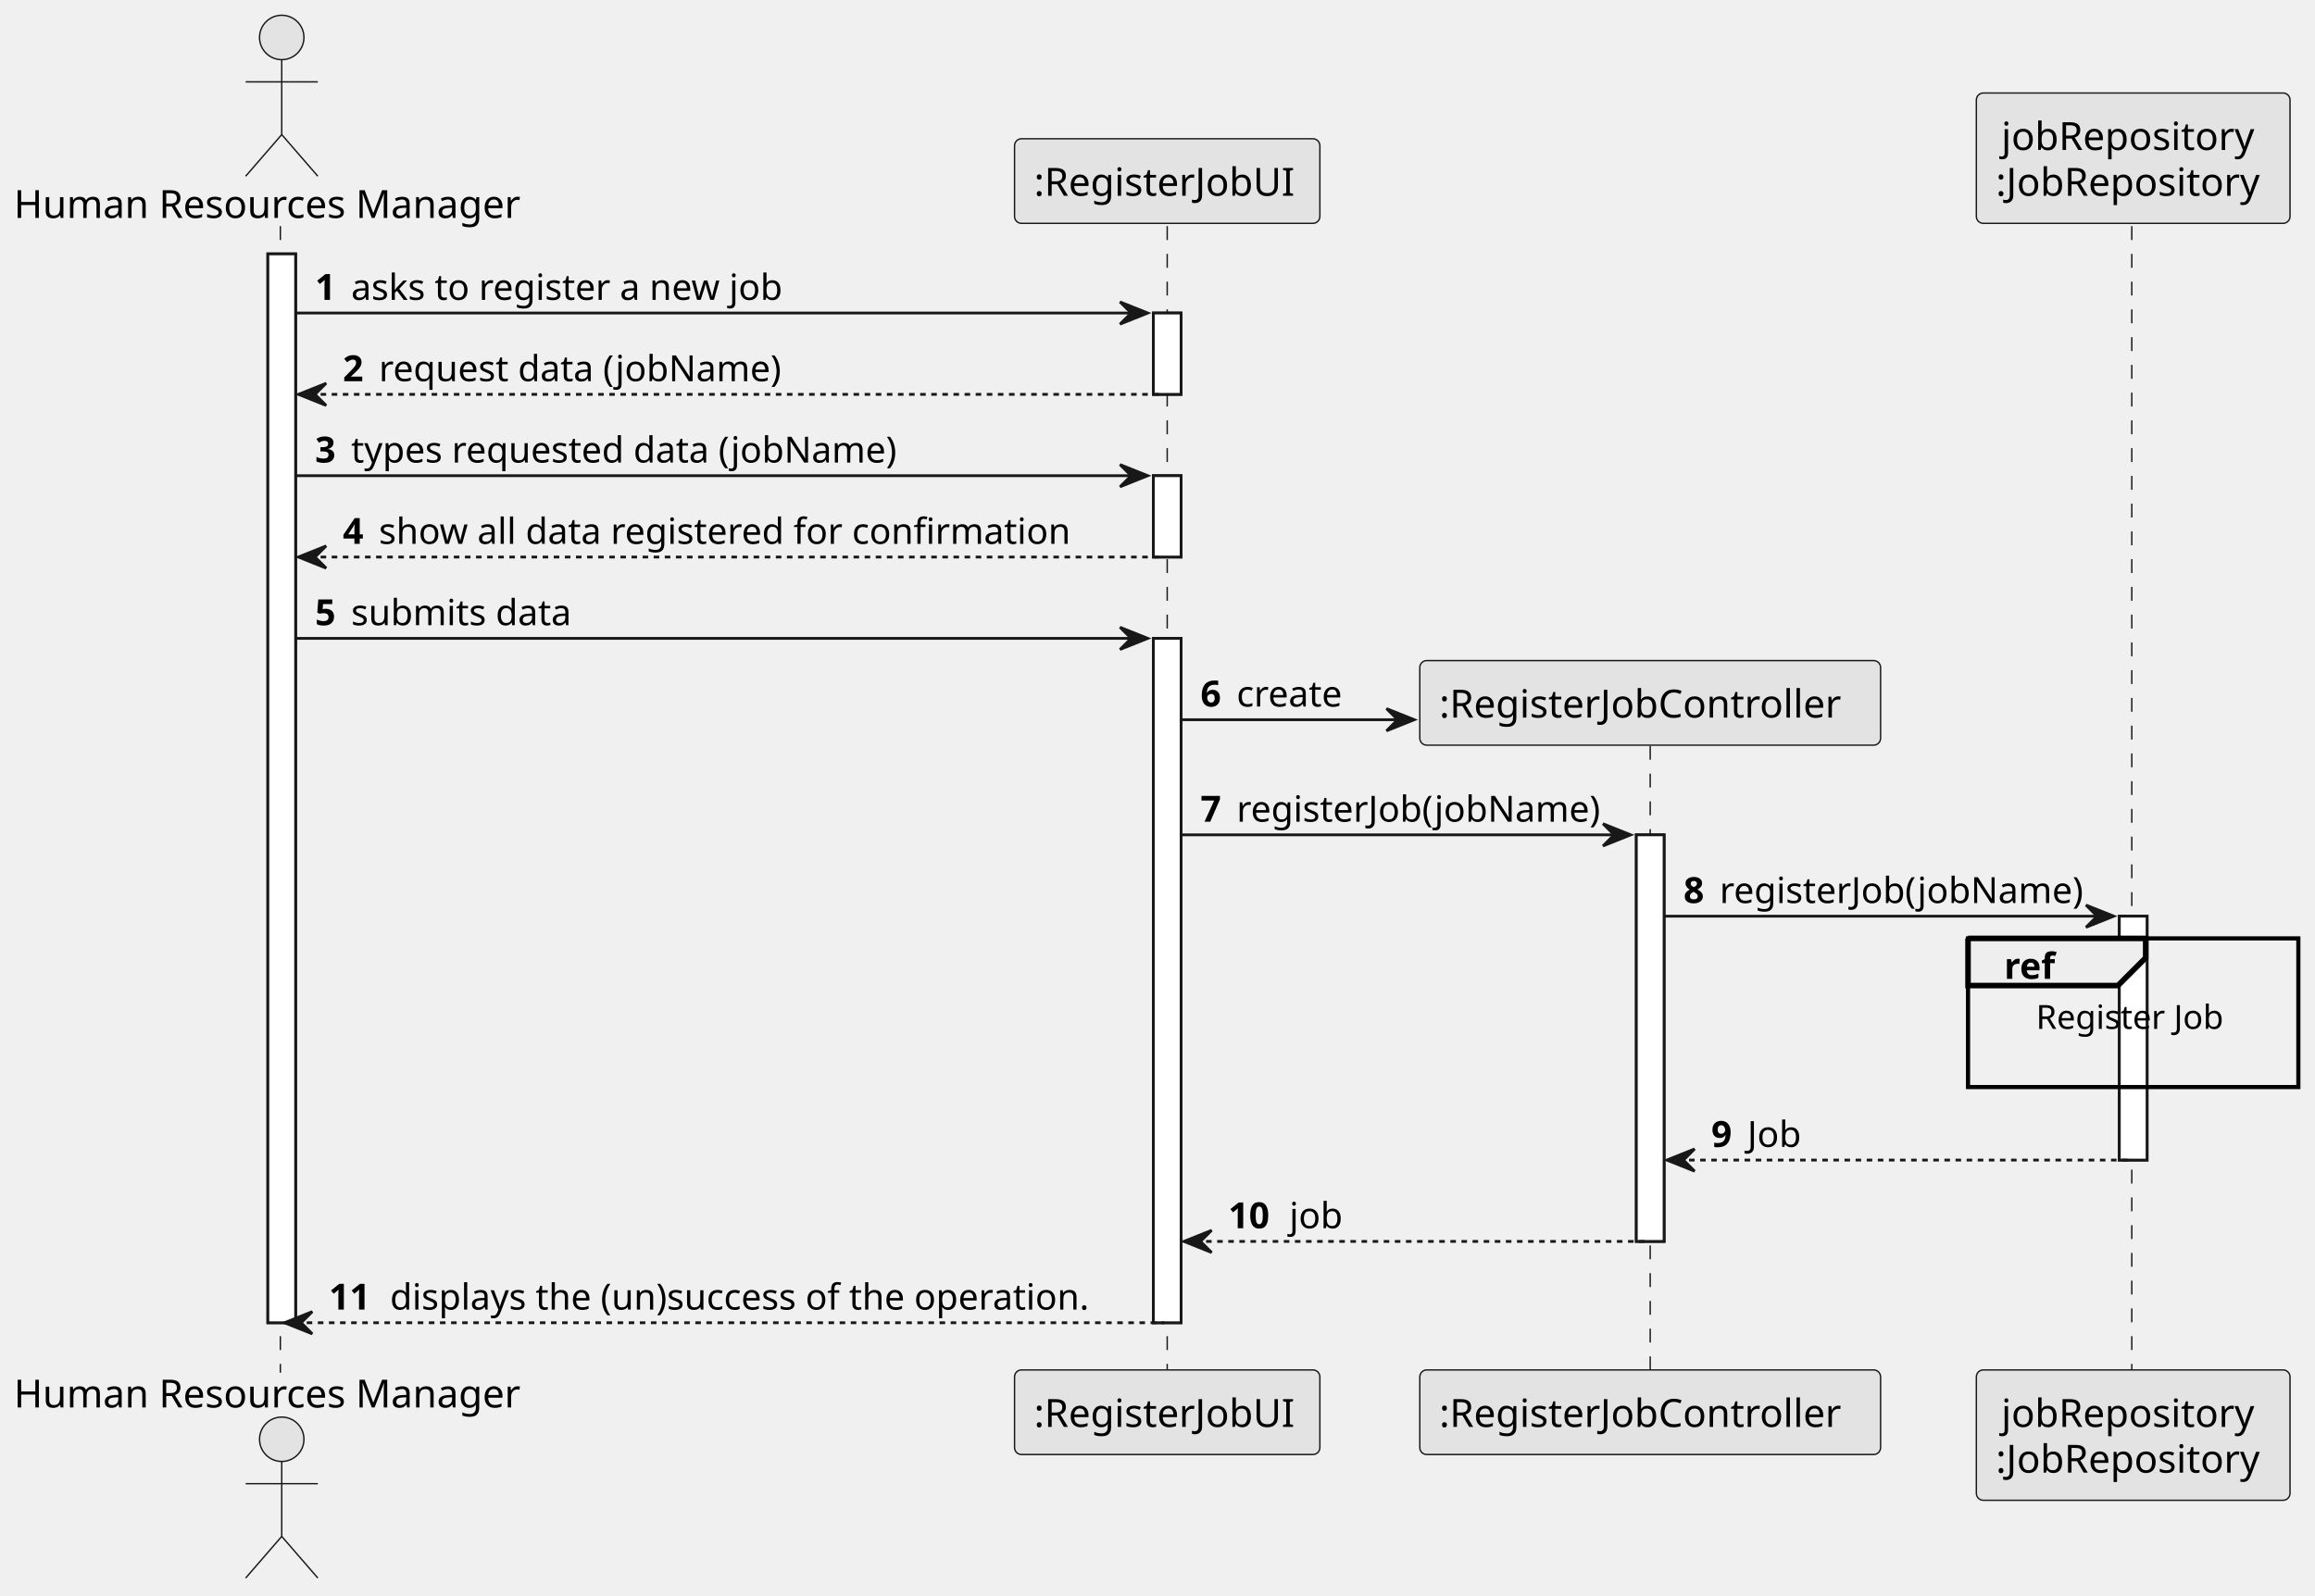
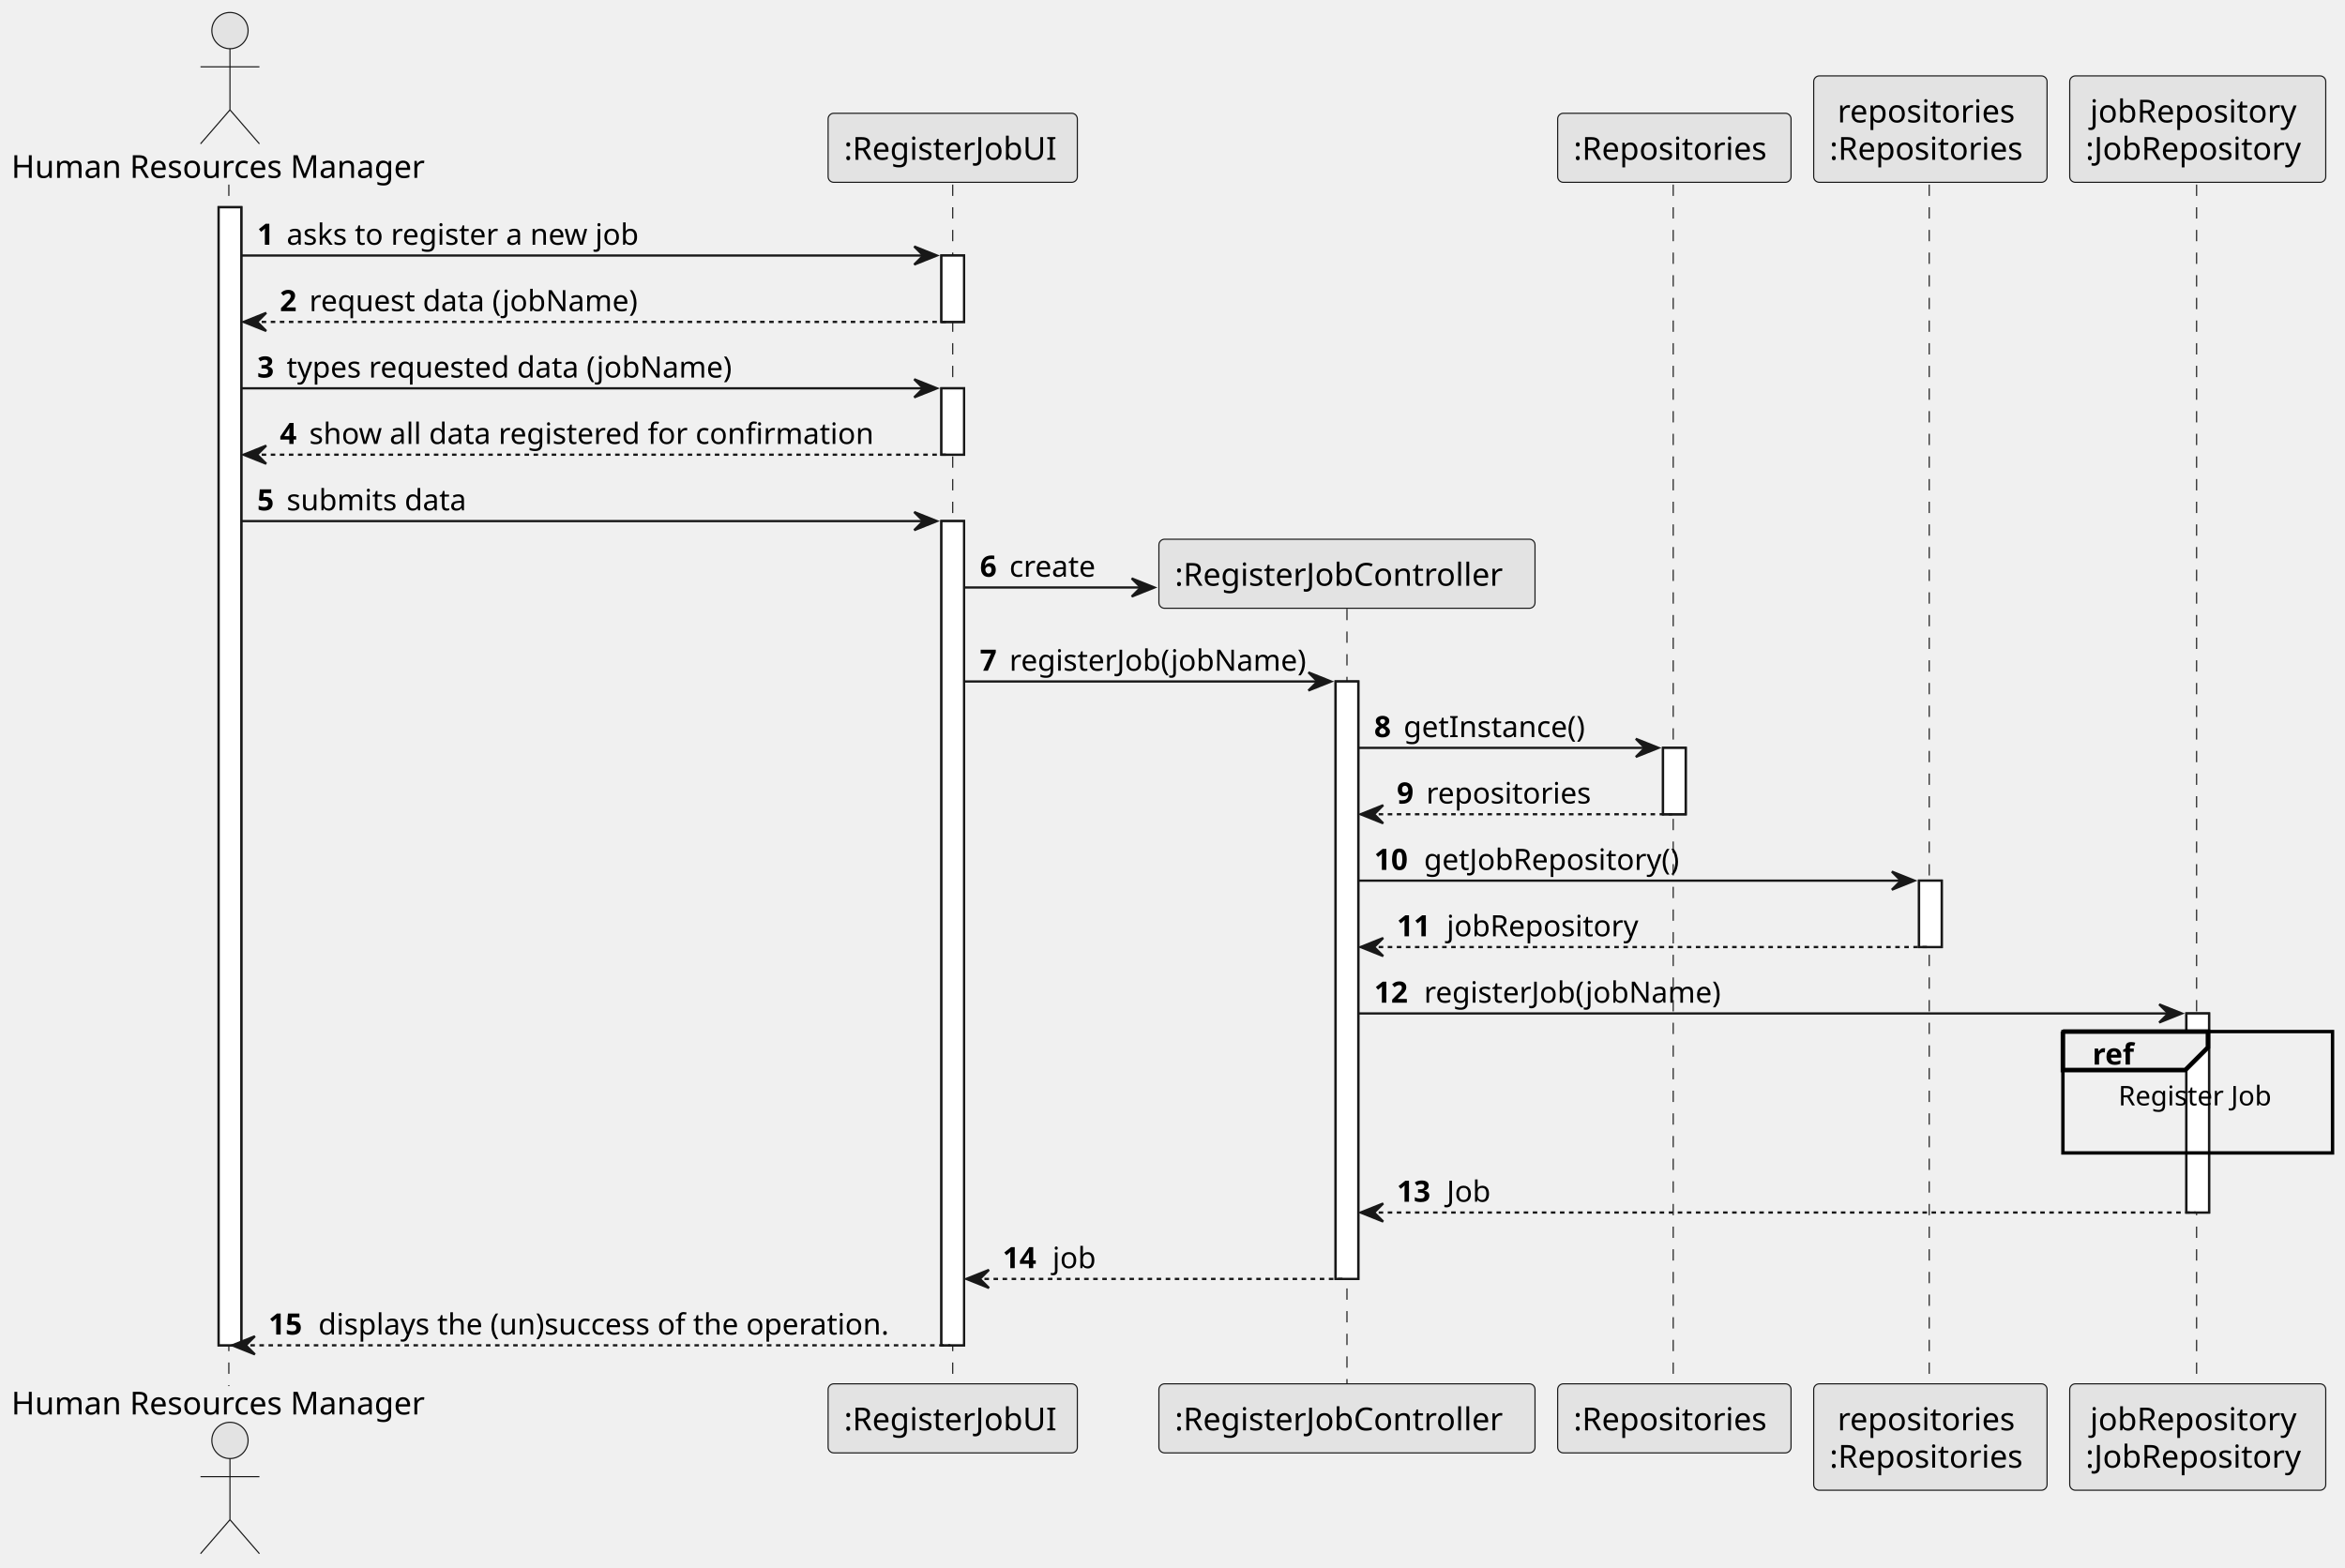
- <svg xmlns="http://www.w3.org/2000/svg" contentStyleType="text/css" height="575px" preserveAspectRatio="none" style="width:834px;height:575px;background:#FFFFFF;" version="1.1" viewBox="0 0 834 575" width="834px" zoomAndPan="magnify">
+ <svg xmlns="http://www.w3.org/2000/svg" contentStyleType="text/css" height="692px" preserveAspectRatio="none" style="width:1035px;height:692px;background:#FFFFFF;" version="1.1" viewBox="0 0 1035 692" width="1035px" zoomAndPan="magnify">
  <defs />
  <g>
-     <rect fill="#FFFFFF" height="385.17" style="stroke:#181818;stroke-width:1.0;" width="10" x="96.5" y="91.488" />
+     <rect fill="#FFFFFF" height="502.412" style="stroke:#181818;stroke-width:1.0;" width="10" x="96.5" y="91.488" />
    <rect fill="#FFFFFF" height="29.311" style="stroke:#181818;stroke-width:1.0;" width="10" x="415.5" y="112.799" />
    <rect fill="#FFFFFF" height="29.311" style="stroke:#181818;stroke-width:1.0;" width="10" x="415.5" y="171.42" />
-     <rect fill="#FFFFFF" height="246.617" style="stroke:#181818;stroke-width:1.0;" width="10" x="415.5" y="230.041" />
-     <rect fill="#FFFFFF" height="146.508" style="stroke:#181818;stroke-width:1.0;" width="10" x="589.5" y="300.84" />
-     <rect fill="#FFFFFF" height="87.887" style="stroke:#181818;stroke-width:1.0;" width="10" x="763.5" y="330.15" />
-     <line style="stroke:#181818;stroke-width:0.5;stroke-dasharray:5.0,5.0;" x1="101" x2="101" y1="81.488" y2="494.658" />
-     <line style="stroke:#181818;stroke-width:0.5;stroke-dasharray:5.0,5.0;" x1="420.5" x2="420.5" y1="81.488" y2="494.658" />
-     <line style="stroke:#181818;stroke-width:0.5;stroke-dasharray:5.0,5.0;" x1="594.5" x2="594.5" y1="268.785" y2="494.658" />
-     <line style="stroke:#181818;stroke-width:0.5;stroke-dasharray:5.0,5.0;" x1="768" x2="768" y1="81.488" y2="494.658" />
+     <rect fill="#FFFFFF" height="363.859" style="stroke:#181818;stroke-width:1.0;" width="10" x="415.5" y="230.041" />
+     <rect fill="#FFFFFF" height="263.75" style="stroke:#181818;stroke-width:1.0;" width="10" x="589.5" y="300.84" />
+     <rect fill="#FFFFFF" height="29.311" style="stroke:#181818;stroke-width:1.0;" width="10" x="734" y="330.15" />
+     <rect fill="#FFFFFF" height="29.311" style="stroke:#181818;stroke-width:1.0;" width="10" x="847" y="388.772" />
+     <rect fill="#FFFFFF" height="87.887" style="stroke:#181818;stroke-width:1.0;" width="10" x="965" y="447.393" />
+     <line style="stroke:#181818;stroke-width:0.5;stroke-dasharray:5.0,5.0;" x1="101" x2="101" y1="81.488" y2="611.9" />
+     <line style="stroke:#181818;stroke-width:0.5;stroke-dasharray:5.0,5.0;" x1="420.5" x2="420.5" y1="81.488" y2="611.9" />
+     <line style="stroke:#181818;stroke-width:0.5;stroke-dasharray:5.0,5.0;" x1="594.5" x2="594.5" y1="268.785" y2="611.9" />
+     <line style="stroke:#181818;stroke-width:0.5;stroke-dasharray:5.0,5.0;" x1="738.5" x2="738.5" y1="81.488" y2="611.9" />
+     <line style="stroke:#181818;stroke-width:0.5;stroke-dasharray:5.0,5.0;" x1="851.5" x2="851.5" y1="81.488" y2="611.9" />
+     <line style="stroke:#181818;stroke-width:0.5;stroke-dasharray:5.0,5.0;" x1="969.5" x2="969.5" y1="81.488" y2="611.9" />
    <text fill="#000000" font-family="sans-serif" font-size="14" lengthAdjust="spacing" textLength="187" x="5" y="78.535">Human Resources Manager</text>
    <ellipse cx="101.5" cy="13.5" fill="#E3E3E3" rx="8" ry="8" style="stroke:#181818;stroke-width:0.5;" />
    <path d="M101.5,21.5 L101.5,48.5 M88.5,29.5 L114.5,29.5 M101.5,48.5 L88.5,63.5 M101.5,48.5 L114.5,63.5 " fill="none" style="stroke:#181818;stroke-width:0.5;" />
-     <text fill="#000000" font-family="sans-serif" font-size="14" lengthAdjust="spacing" textLength="187" x="5" y="507.193">Human Resources Manager</text>
-     <ellipse cx="101.5" cy="518.646" fill="#E3E3E3" rx="8" ry="8" style="stroke:#181818;stroke-width:0.5;" />
-     <path d="M101.5,526.646 L101.5,553.646 M88.5,534.646 L114.5,534.646 M101.5,553.646 L88.5,568.646 M101.5,553.646 L114.5,568.646 " fill="none" style="stroke:#181818;stroke-width:0.5;" />
+     <text fill="#000000" font-family="sans-serif" font-size="14" lengthAdjust="spacing" textLength="187" x="5" y="624.436">Human Resources Manager</text>
+     <ellipse cx="101.5" cy="635.889" fill="#E3E3E3" rx="8" ry="8" style="stroke:#181818;stroke-width:0.5;" />
+     <path d="M101.5,643.889 L101.5,670.889 M88.5,651.889 L114.5,651.889 M101.5,670.889 L88.5,685.889 M101.5,670.889 L114.5,685.889 " fill="none" style="stroke:#181818;stroke-width:0.5;" />
    <rect fill="#E3E3E3" height="30.488" rx="2.5" ry="2.5" style="stroke:#181818;stroke-width:0.5;" width="110" x="365.5" y="50" />
    <text fill="#000000" font-family="sans-serif" font-size="14" lengthAdjust="spacing" textLength="96" x="372.5" y="70.535">:RegisterJobUI</text>
-     <rect fill="#E3E3E3" height="30.488" rx="2.5" ry="2.5" style="stroke:#181818;stroke-width:0.5;" width="110" x="365.5" y="493.658" />
-     <text fill="#000000" font-family="sans-serif" font-size="14" lengthAdjust="spacing" textLength="96" x="372.5" y="514.193">:RegisterJobUI</text>
-     <rect fill="#E3E3E3" height="30.488" rx="2.5" ry="2.5" style="stroke:#181818;stroke-width:0.5;" width="166" x="511.5" y="493.658" />
-     <text fill="#000000" font-family="sans-serif" font-size="14" lengthAdjust="spacing" textLength="152" x="518.5" y="514.193">:RegisterJobController</text>
-     <rect fill="#E3E3E3" height="46.977" rx="2.5" ry="2.5" style="stroke:#181818;stroke-width:0.5;" width="113" x="712" y="33.512" />
-     <text fill="#000000" font-family="sans-serif" font-size="14" lengthAdjust="spacing" textLength="95" x="721" y="54.047">jobRepository</text>
-     <text fill="#000000" font-family="sans-serif" font-size="14" lengthAdjust="spacing" textLength="99" x="719" y="70.535">:JobRepository</text>
-     <rect fill="#E3E3E3" height="46.977" rx="2.5" ry="2.5" style="stroke:#181818;stroke-width:0.5;" width="113" x="712" y="493.658" />
-     <text fill="#000000" font-family="sans-serif" font-size="14" lengthAdjust="spacing" textLength="95" x="721" y="514.193">jobRepository</text>
-     <text fill="#000000" font-family="sans-serif" font-size="14" lengthAdjust="spacing" textLength="99" x="719" y="530.682">:JobRepository</text>
-     <rect fill="#FFFFFF" height="385.17" style="stroke:#181818;stroke-width:1.0;" width="10" x="96.5" y="91.488" />
+     <rect fill="#E3E3E3" height="30.488" rx="2.5" ry="2.5" style="stroke:#181818;stroke-width:0.5;" width="110" x="365.5" y="610.9" />
+     <text fill="#000000" font-family="sans-serif" font-size="14" lengthAdjust="spacing" textLength="96" x="372.5" y="631.436">:RegisterJobUI</text>
+     <rect fill="#E3E3E3" height="30.488" rx="2.5" ry="2.5" style="stroke:#181818;stroke-width:0.5;" width="166" x="511.5" y="610.9" />
+     <text fill="#000000" font-family="sans-serif" font-size="14" lengthAdjust="spacing" textLength="152" x="518.5" y="631.436">:RegisterJobController</text>
+     <rect fill="#E3E3E3" height="30.488" rx="2.5" ry="2.5" style="stroke:#181818;stroke-width:0.5;" width="103" x="687.5" y="50" />
+     <text fill="#000000" font-family="sans-serif" font-size="14" lengthAdjust="spacing" textLength="89" x="694.5" y="70.535">:Repositories</text>
+     <rect fill="#E3E3E3" height="30.488" rx="2.5" ry="2.5" style="stroke:#181818;stroke-width:0.5;" width="103" x="687.5" y="610.9" />
+     <text fill="#000000" font-family="sans-serif" font-size="14" lengthAdjust="spacing" textLength="89" x="694.5" y="631.436">:Repositories</text>
+     <rect fill="#E3E3E3" height="46.977" rx="2.5" ry="2.5" style="stroke:#181818;stroke-width:0.5;" width="103" x="800.5" y="33.512" />
+     <text fill="#000000" font-family="sans-serif" font-size="14" lengthAdjust="spacing" textLength="82" x="811" y="54.047">repositories</text>
+     <text fill="#000000" font-family="sans-serif" font-size="14" lengthAdjust="spacing" textLength="89" x="807.5" y="70.535">:Repositories</text>
+     <rect fill="#E3E3E3" height="46.977" rx="2.5" ry="2.5" style="stroke:#181818;stroke-width:0.5;" width="103" x="800.5" y="610.9" />
+     <text fill="#000000" font-family="sans-serif" font-size="14" lengthAdjust="spacing" textLength="82" x="811" y="631.436">repositories</text>
+     <text fill="#000000" font-family="sans-serif" font-size="14" lengthAdjust="spacing" textLength="89" x="807.5" y="647.924">:Repositories</text>
+     <rect fill="#E3E3E3" height="46.977" rx="2.5" ry="2.5" style="stroke:#181818;stroke-width:0.5;" width="113" x="913.5" y="33.512" />
+     <text fill="#000000" font-family="sans-serif" font-size="14" lengthAdjust="spacing" textLength="95" x="922.5" y="54.047">jobRepository</text>
+     <text fill="#000000" font-family="sans-serif" font-size="14" lengthAdjust="spacing" textLength="99" x="920.5" y="70.535">:JobRepository</text>
+     <rect fill="#E3E3E3" height="46.977" rx="2.5" ry="2.5" style="stroke:#181818;stroke-width:0.5;" width="113" x="913.5" y="610.9" />
+     <text fill="#000000" font-family="sans-serif" font-size="14" lengthAdjust="spacing" textLength="95" x="922.5" y="631.436">jobRepository</text>
+     <text fill="#000000" font-family="sans-serif" font-size="14" lengthAdjust="spacing" textLength="99" x="920.5" y="647.924">:JobRepository</text>
+     <rect fill="#FFFFFF" height="502.412" style="stroke:#181818;stroke-width:1.0;" width="10" x="96.5" y="91.488" />
    <rect fill="#FFFFFF" height="29.311" style="stroke:#181818;stroke-width:1.0;" width="10" x="415.5" y="112.799" />
    <rect fill="#FFFFFF" height="29.311" style="stroke:#181818;stroke-width:1.0;" width="10" x="415.5" y="171.42" />
-     <rect fill="#FFFFFF" height="246.617" style="stroke:#181818;stroke-width:1.0;" width="10" x="415.5" y="230.041" />
-     <rect fill="#FFFFFF" height="146.508" style="stroke:#181818;stroke-width:1.0;" width="10" x="589.5" y="300.84" />
-     <rect fill="#FFFFFF" height="87.887" style="stroke:#181818;stroke-width:1.0;" width="10" x="763.5" y="330.15" />
+     <rect fill="#FFFFFF" height="363.859" style="stroke:#181818;stroke-width:1.0;" width="10" x="415.5" y="230.041" />
+     <rect fill="#FFFFFF" height="263.75" style="stroke:#181818;stroke-width:1.0;" width="10" x="589.5" y="300.84" />
+     <rect fill="#FFFFFF" height="29.311" style="stroke:#181818;stroke-width:1.0;" width="10" x="734" y="330.15" />
+     <rect fill="#FFFFFF" height="29.311" style="stroke:#181818;stroke-width:1.0;" width="10" x="847" y="388.772" />
+     <rect fill="#FFFFFF" height="87.887" style="stroke:#181818;stroke-width:1.0;" width="10" x="965" y="447.393" />
    <polygon fill="#181818" points="403.5,108.799,413.5,112.799,403.5,116.799,407.5,112.799" style="stroke:#181818;stroke-width:1.0;" />
    <line style="stroke:#181818;stroke-width:1.0;" x1="106.5" x2="409.5" y1="112.799" y2="112.799" />
    <text fill="#000000" font-family="sans-serif" font-size="13" font-weight="bold" lengthAdjust="spacing" textLength="9" x="113.5" y="108.057">1</text>
    <text fill="#000000" font-family="sans-serif" font-size="13" lengthAdjust="spacing" textLength="162" x="126.5" y="108.057">asks to register a new job</text>
    <polygon fill="#181818" points="117.5,138.109,107.5,142.109,117.5,146.109,113.5,142.109" style="stroke:#181818;stroke-width:1.0;" />
    <line style="stroke:#181818;stroke-width:1.0;stroke-dasharray:2.0,2.0;" x1="111.5" x2="419.5" y1="142.109" y2="142.109" />
    <text fill="#000000" font-family="sans-serif" font-size="13" font-weight="bold" lengthAdjust="spacing" textLength="9" x="123.5" y="137.367">2</text>
    <text fill="#000000" font-family="sans-serif" font-size="13" lengthAdjust="spacing" textLength="146" x="136.5" y="137.367">request data (jobName)</text>
    <polygon fill="#181818" points="403.5,167.42,413.5,171.42,403.5,175.42,407.5,171.42" style="stroke:#181818;stroke-width:1.0;" />
    <line style="stroke:#181818;stroke-width:1.0;" x1="106.5" x2="409.5" y1="171.42" y2="171.42" />
    <text fill="#000000" font-family="sans-serif" font-size="13" font-weight="bold" lengthAdjust="spacing" textLength="9" x="113.5" y="166.678">3</text>
    <text fill="#000000" font-family="sans-serif" font-size="13" lengthAdjust="spacing" textLength="199" x="126.5" y="166.678">types requested data (jobName)</text>
    <polygon fill="#181818" points="117.5,196.731,107.5,200.731,117.5,204.731,113.5,200.731" style="stroke:#181818;stroke-width:1.0;" />
    <line style="stroke:#181818;stroke-width:1.0;stroke-dasharray:2.0,2.0;" x1="111.5" x2="419.5" y1="200.731" y2="200.731" />
    <text fill="#000000" font-family="sans-serif" font-size="13" font-weight="bold" lengthAdjust="spacing" textLength="9" x="123.5" y="195.988">4</text>
    <text fill="#000000" font-family="sans-serif" font-size="13" lengthAdjust="spacing" textLength="261" x="136.5" y="195.988">show all data registered  for confirmation</text>
    <polygon fill="#181818" points="403.5,226.041,413.5,230.041,403.5,234.041,407.5,230.041" style="stroke:#181818;stroke-width:1.0;" />
    <line style="stroke:#181818;stroke-width:1.0;" x1="106.5" x2="409.5" y1="230.041" y2="230.041" />
    <text fill="#000000" font-family="sans-serif" font-size="13" font-weight="bold" lengthAdjust="spacing" textLength="9" x="113.5" y="225.299">5</text>
    <text fill="#000000" font-family="sans-serif" font-size="13" lengthAdjust="spacing" textLength="82" x="126.5" y="225.299">submits data</text>
    <polygon fill="#181818" points="499.5,255.352,509.5,259.352,499.5,263.352,503.5,259.352" style="stroke:#181818;stroke-width:1.0;" />
    <line style="stroke:#181818;stroke-width:1.0;" x1="425.5" x2="505.5" y1="259.352" y2="259.352" />
    <text fill="#000000" font-family="sans-serif" font-size="13" font-weight="bold" lengthAdjust="spacing" textLength="9" x="432.5" y="254.609">6</text>
    <text fill="#000000" font-family="sans-serif" font-size="13" lengthAdjust="spacing" textLength="38" x="445.5" y="254.609">create</text>
    <rect fill="#E3E3E3" height="30.488" rx="2.5" ry="2.5" style="stroke:#181818;stroke-width:0.5;" width="166" x="511.5" y="238.041" />
    <text fill="#000000" font-family="sans-serif" font-size="14" lengthAdjust="spacing" textLength="152" x="518.5" y="258.576">:RegisterJobController</text>
    <polygon fill="#181818" points="577.5,296.84,587.5,300.84,577.5,304.84,581.5,300.84" style="stroke:#181818;stroke-width:1.0;" />
    <line style="stroke:#181818;stroke-width:1.0;" x1="425.5" x2="583.5" y1="300.84" y2="300.84" />
    <text fill="#000000" font-family="sans-serif" font-size="13" font-weight="bold" lengthAdjust="spacing" textLength="9" x="432.5" y="296.098">7</text>
    <text fill="#000000" font-family="sans-serif" font-size="13" lengthAdjust="spacing" textLength="132" x="445.5" y="296.098">registerJob(jobName)</text>
-     <polygon fill="#181818" points="751.5,326.15,761.5,330.15,751.5,334.15,755.5,330.15" style="stroke:#181818;stroke-width:1.0;" />
-     <line style="stroke:#181818;stroke-width:1.0;" x1="599.5" x2="757.5" y1="330.15" y2="330.15" />
+     <polygon fill="#181818" points="722,326.15,732,330.15,722,334.15,726,330.15" style="stroke:#181818;stroke-width:1.0;" />
+     <line style="stroke:#181818;stroke-width:1.0;" x1="599.5" x2="728" y1="330.15" y2="330.15" />
    <text fill="#000000" font-family="sans-serif" font-size="13" font-weight="bold" lengthAdjust="spacing" textLength="9" x="606.5" y="325.408">8</text>
-     <text fill="#000000" font-family="sans-serif" font-size="13" lengthAdjust="spacing" textLength="132" x="619.5" y="325.408">registerJob(jobName)</text>
-     <rect fill="none" height="53.576" style="stroke:#000000;stroke-width:1.5;" width="119" x="709" y="338.15" />
-     <path d="M709,338.15 L773,338.15 L773,345.15 L763,355.15 L709,355.15 L709,338.15 " fill="#EEEEEE" style="stroke:#000000;stroke-width:2.0;" />
-     <text fill="#000000" font-family="sans-serif" font-size="13" font-weight="bold" lengthAdjust="spacing" textLength="19" x="722" y="352.719">ref</text>
-     <text fill="#000000" font-family="sans-serif" font-size="12" lengthAdjust="spacing" textLength="70" x="733.5" y="370.752">Register Job</text>
-     <text fill="#000000" font-family="sans-serif" font-size="12" lengthAdjust="spacing" textLength="4" x="766.5" y="384.885"> </text>
-     <polygon fill="#181818" points="610.5,414.037,600.5,418.037,610.5,422.037,606.5,418.037" style="stroke:#181818;stroke-width:1.0;" />
-     <line style="stroke:#181818;stroke-width:1.0;stroke-dasharray:2.0,2.0;" x1="604.5" x2="767.5" y1="418.037" y2="418.037" />
-     <text fill="#000000" font-family="sans-serif" font-size="13" font-weight="bold" lengthAdjust="spacing" textLength="9" x="616.5" y="413.295">9</text>
-     <text fill="#000000" font-family="sans-serif" font-size="13" lengthAdjust="spacing" textLength="20" x="629.5" y="413.295">Job</text>
-     <polygon fill="#181818" points="436.5,443.348,426.5,447.348,436.5,451.348,432.5,447.348" style="stroke:#181818;stroke-width:1.0;" />
-     <line style="stroke:#181818;stroke-width:1.0;stroke-dasharray:2.0,2.0;" x1="430.5" x2="593.5" y1="447.348" y2="447.348" />
-     <text fill="#000000" font-family="sans-serif" font-size="13" font-weight="bold" lengthAdjust="spacing" textLength="18" x="442.5" y="442.606">10</text>
-     <text fill="#000000" font-family="sans-serif" font-size="13" lengthAdjust="spacing" textLength="20" x="464.5" y="442.606">job</text>
-     <polygon fill="#181818" points="112.5,472.658,102.5,476.658,112.5,480.658,108.5,476.658" style="stroke:#181818;stroke-width:1.0;" />
-     <line style="stroke:#181818;stroke-width:1.0;stroke-dasharray:2.0,2.0;" x1="106.5" x2="419.5" y1="476.658" y2="476.658" />
-     <text fill="#000000" font-family="sans-serif" font-size="13" font-weight="bold" lengthAdjust="spacing" textLength="18" x="118.5" y="471.916">11</text>
-     <text fill="#000000" font-family="sans-serif" font-size="13" lengthAdjust="spacing" textLength="263" x="140.5" y="471.916">displays the (un)success of the operation.</text>
+     <text fill="#000000" font-family="sans-serif" font-size="13" lengthAdjust="spacing" textLength="81" x="619.5" y="325.408">getInstance()</text>
+     <polygon fill="#181818" points="610.5,355.461,600.5,359.461,610.5,363.461,606.5,359.461" style="stroke:#181818;stroke-width:1.0;" />
+     <line style="stroke:#181818;stroke-width:1.0;stroke-dasharray:2.0,2.0;" x1="604.5" x2="738" y1="359.461" y2="359.461" />
+     <text fill="#000000" font-family="sans-serif" font-size="13" font-weight="bold" lengthAdjust="spacing" textLength="9" x="616.5" y="354.719">9</text>
+     <text fill="#000000" font-family="sans-serif" font-size="13" lengthAdjust="spacing" textLength="75" x="629.5" y="354.719">repositories</text>
+     <polygon fill="#181818" points="835,384.772,845,388.772,835,392.772,839,388.772" style="stroke:#181818;stroke-width:1.0;" />
+     <line style="stroke:#181818;stroke-width:1.0;" x1="599.5" x2="841" y1="388.772" y2="388.772" />
+     <text fill="#000000" font-family="sans-serif" font-size="13" font-weight="bold" lengthAdjust="spacing" textLength="18" x="606.5" y="384.029">10</text>
+     <text fill="#000000" font-family="sans-serif" font-size="13" lengthAdjust="spacing" textLength="115" x="628.5" y="384.029">getJobRepository()</text>
+     <polygon fill="#181818" points="610.5,414.082,600.5,418.082,610.5,422.082,606.5,418.082" style="stroke:#181818;stroke-width:1.0;" />
+     <line style="stroke:#181818;stroke-width:1.0;stroke-dasharray:2.0,2.0;" x1="604.5" x2="851" y1="418.082" y2="418.082" />
+     <text fill="#000000" font-family="sans-serif" font-size="13" font-weight="bold" lengthAdjust="spacing" textLength="18" x="616.5" y="413.34">11</text>
+     <text fill="#000000" font-family="sans-serif" font-size="13" lengthAdjust="spacing" textLength="87" x="638.5" y="413.34">jobRepository</text>
+     <polygon fill="#181818" points="953,443.393,963,447.393,953,451.393,957,447.393" style="stroke:#181818;stroke-width:1.0;" />
+     <line style="stroke:#181818;stroke-width:1.0;" x1="599.5" x2="959" y1="447.393" y2="447.393" />
+     <text fill="#000000" font-family="sans-serif" font-size="13" font-weight="bold" lengthAdjust="spacing" textLength="18" x="606.5" y="442.65">12</text>
+     <text fill="#000000" font-family="sans-serif" font-size="13" lengthAdjust="spacing" textLength="132" x="628.5" y="442.65">registerJob(jobName)</text>
+     <rect fill="none" height="53.576" style="stroke:#000000;stroke-width:1.5;" width="119" x="910.5" y="455.393" />
+     <path d="M910.5,455.393 L974.5,455.393 L974.5,462.393 L964.5,472.393 L910.5,472.393 L910.5,455.393 " fill="#EEEEEE" style="stroke:#000000;stroke-width:2.0;" />
+     <text fill="#000000" font-family="sans-serif" font-size="13" font-weight="bold" lengthAdjust="spacing" textLength="19" x="923.5" y="469.961">ref</text>
+     <text fill="#000000" font-family="sans-serif" font-size="12" lengthAdjust="spacing" textLength="70" x="935" y="487.994">Register Job</text>
+     <text fill="#000000" font-family="sans-serif" font-size="12" lengthAdjust="spacing" textLength="4" x="968" y="502.127"> </text>
+     <polygon fill="#181818" points="610.5,531.279,600.5,535.279,610.5,539.279,606.5,535.279" style="stroke:#181818;stroke-width:1.0;" />
+     <line style="stroke:#181818;stroke-width:1.0;stroke-dasharray:2.0,2.0;" x1="604.5" x2="969" y1="535.279" y2="535.279" />
+     <text fill="#000000" font-family="sans-serif" font-size="13" font-weight="bold" lengthAdjust="spacing" textLength="18" x="616.5" y="530.537">13</text>
+     <text fill="#000000" font-family="sans-serif" font-size="13" lengthAdjust="spacing" textLength="20" x="638.5" y="530.537">Job</text>
+     <polygon fill="#181818" points="436.5,560.59,426.5,564.59,436.5,568.59,432.5,564.59" style="stroke:#181818;stroke-width:1.0;" />
+     <line style="stroke:#181818;stroke-width:1.0;stroke-dasharray:2.0,2.0;" x1="430.5" x2="593.5" y1="564.59" y2="564.59" />
+     <text fill="#000000" font-family="sans-serif" font-size="13" font-weight="bold" lengthAdjust="spacing" textLength="18" x="442.5" y="559.848">14</text>
+     <text fill="#000000" font-family="sans-serif" font-size="13" lengthAdjust="spacing" textLength="20" x="464.5" y="559.848">job</text>
+     <polygon fill="#181818" points="112.5,589.9,102.5,593.9,112.5,597.9,108.5,593.9" style="stroke:#181818;stroke-width:1.0;" />
+     <line style="stroke:#181818;stroke-width:1.0;stroke-dasharray:2.0,2.0;" x1="106.5" x2="419.5" y1="593.9" y2="593.9" />
+     <text fill="#000000" font-family="sans-serif" font-size="13" font-weight="bold" lengthAdjust="spacing" textLength="18" x="118.5" y="589.158">15</text>
+     <text fill="#000000" font-family="sans-serif" font-size="13" lengthAdjust="spacing" textLength="263" x="140.5" y="589.158">displays the (un)success of the operation.</text>
  </g>
</svg>
